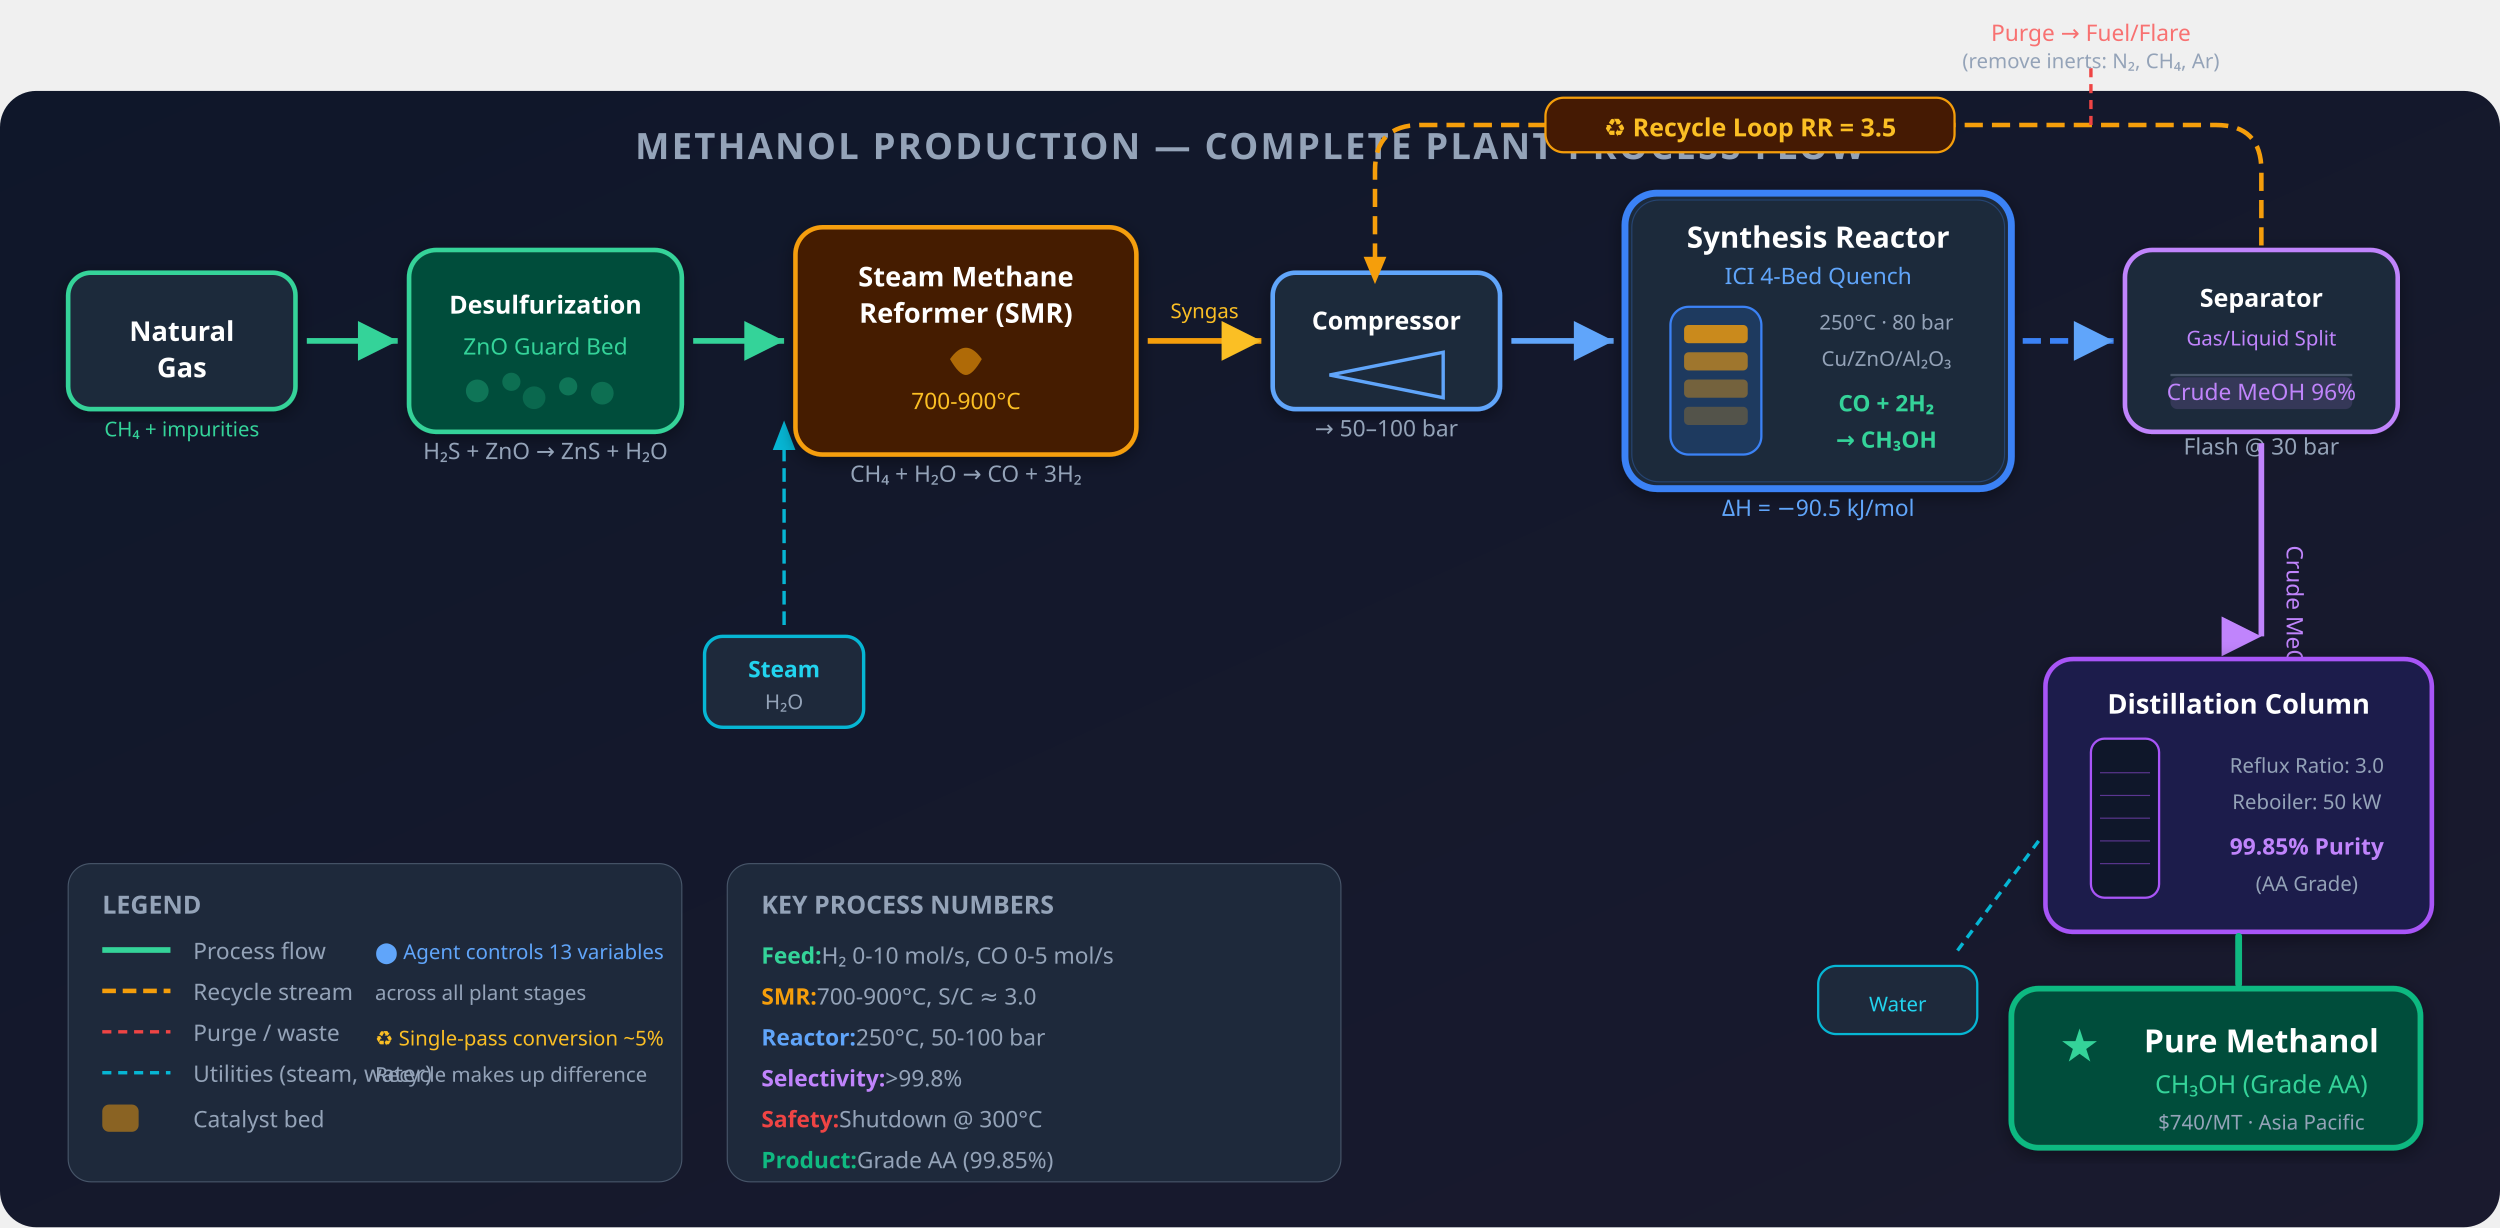
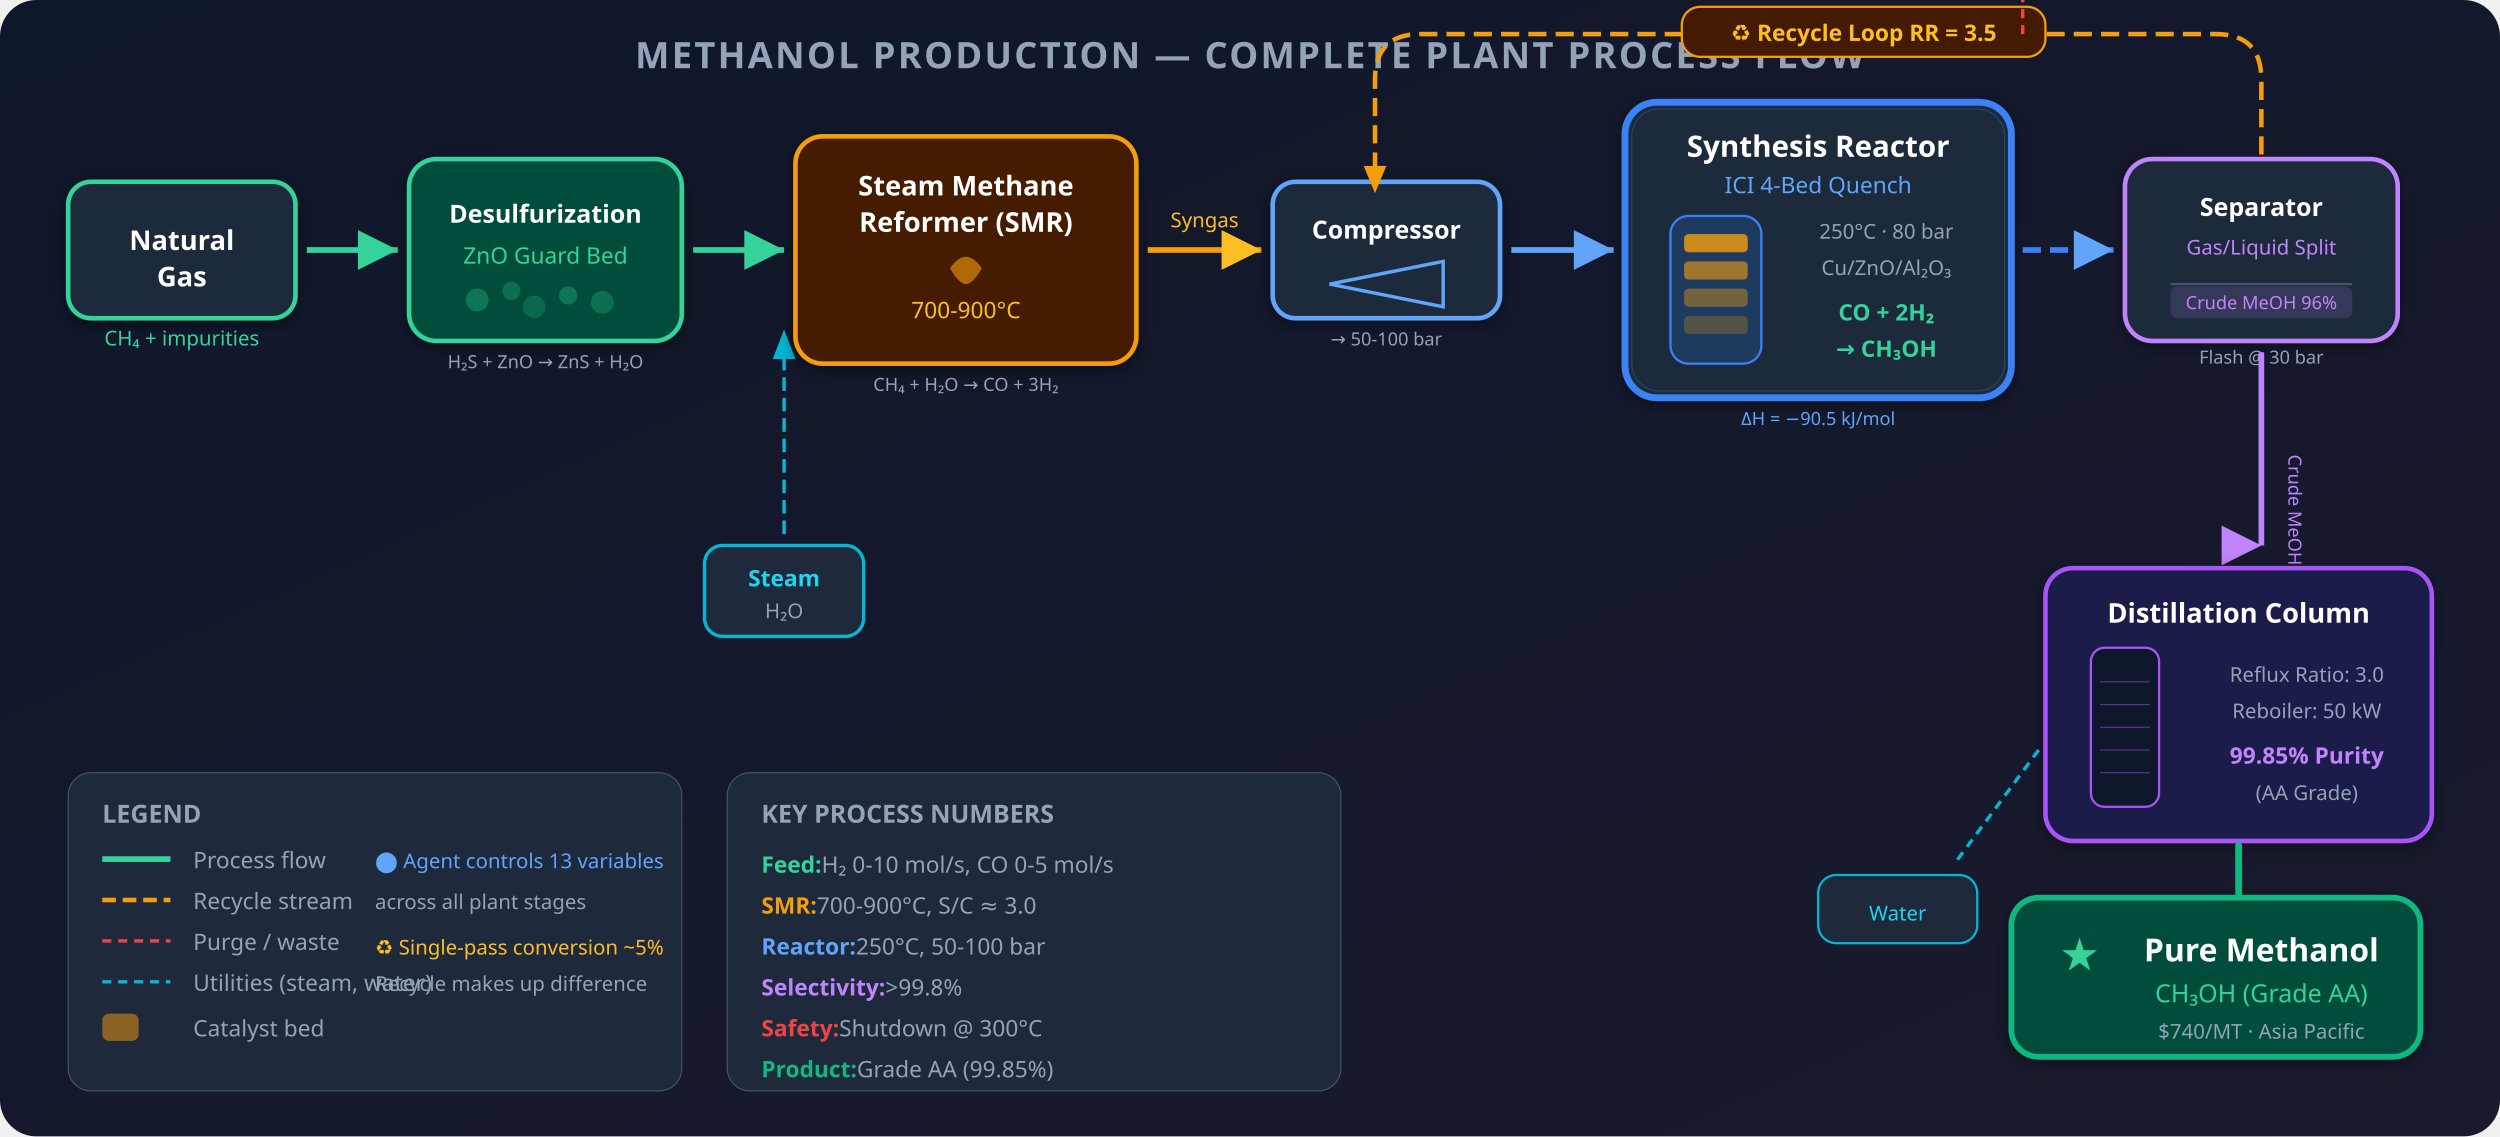
- <svg xmlns="http://www.w3.org/2000/svg" viewBox="0 -40 1100 540" width="1100" height="540">
+ <svg xmlns="http://www.w3.org/2000/svg" viewBox="0 0 1100 500" width="1100" height="500">
  <defs>
    <linearGradient id="pfBg" x1="0%" y1="0%" x2="100%" y2="100%">
      <stop offset="0%" stop-color="#0f172a" />
      <stop offset="100%" stop-color="#1a1a2e" />
    </linearGradient>
    <marker id="pfArrow" viewBox="0 0 10 10" refX="10" refY="5" markerWidth="7" markerHeight="7" orient="auto-start-auto">
      <path d="M 0 0 L 10 5 L 0 10 z" fill="#34d399" />
    </marker>
    <marker id="pfArrowAmber" viewBox="0 0 10 10" refX="10" refY="5" markerWidth="7" markerHeight="7" orient="auto-start-auto">
      <path d="M 0 0 L 10 5 L 0 10 z" fill="#fbbf24" />
    </marker>
    <marker id="pfArrowBlue" viewBox="0 0 10 10" refX="10" refY="5" markerWidth="7" markerHeight="7" orient="auto-start-auto">
      <path d="M 0 0 L 10 5 L 0 10 z" fill="#60a5fa" />
    </marker>
    <marker id="pfArrowRed" viewBox="0 0 10 10" refX="10" refY="5" markerWidth="7" markerHeight="7" orient="auto-start-auto">
      <path d="M 0 0 L 10 5 L 0 10 z" fill="#f87171" />
    </marker>
    <marker id="pfArrowPurple" viewBox="0 0 10 10" refX="10" refY="5" markerWidth="7" markerHeight="7" orient="auto-start-auto">
      <path d="M 0 0 L 10 5 L 0 10 z" fill="#c084fc" />
    </marker>
    <filter id="pfShadow">
      <feDropShadow dx="0" dy="2" stdDeviation="4" flood-opacity="0.4" />
    </filter>
    <style>
      @keyframes flowDash { to { stroke-dashoffset: -24; } }
      .pf-flow { animation: flowDash 1.5s linear infinite; }
    </style>
  </defs>
  <rect width="1100" height="500" fill="url(#pfBg)" rx="16" />
  <text x="550" y="30" font-family="'Segoe UI', system-ui, sans-serif" font-size="16" fill="#94a3b8" text-anchor="middle" font-weight="700" letter-spacing="1">METHANOL PRODUCTION — COMPLETE PLANT PROCESS FLOW</text>
  <g transform="translate(30, 80)">
    <rect width="100" height="60" rx="10" fill="#1e293b" stroke="#34d399" stroke-width="2" filter="url(#pfShadow)" />
    <text x="50" y="30" font-family="'Segoe UI', sans-serif" font-size="12" fill="white" text-anchor="middle" font-weight="700">Natural</text>
    <text x="50" y="46" font-family="'Segoe UI', sans-serif" font-size="12" fill="white" text-anchor="middle" font-weight="700">Gas</text>
    <text x="50" y="72" font-family="'Segoe UI', sans-serif" font-size="9" fill="#34d399" text-anchor="middle">CH₄ + impurities</text>
  </g>
  <line x1="135" y1="110" x2="175" y2="110" stroke="#34d399" stroke-width="2.5" marker-end="url(#pfArrow)" />
  <g transform="translate(310, 240)">
    <rect width="70" height="40" rx="8" fill="#1e293b" stroke="#06b6d4" stroke-width="1.5" />
    <text x="35" y="18" font-family="'Segoe UI', sans-serif" font-size="10" fill="#22d3ee" text-anchor="middle" font-weight="600">Steam</text>
    <text x="35" y="32" font-family="'Segoe UI', sans-serif" font-size="9" fill="#94a3b8" text-anchor="middle">H₂O</text>
  </g>
  <line x1="345" y1="235" x2="345" y2="155" stroke="#06b6d4" stroke-width="1.5" stroke-dasharray="6,3" class="pf-flow" />
  <polygon points="340,158 345,145 350,158" fill="#06b6d4" />
  <g transform="translate(180, 70)">
    <rect width="120" height="80" rx="12" fill="#064e3b" stroke="#34d399" stroke-width="2" filter="url(#pfShadow)" />
    <text x="60" y="28" font-family="'Segoe UI', sans-serif" font-size="11" fill="white" text-anchor="middle" font-weight="700">Desulfurization</text>
    <text x="60" y="46" font-family="'Segoe UI', sans-serif" font-size="10" fill="#34d399" text-anchor="middle">ZnO Guard Bed</text>
    <circle cx="30" cy="62" r="5" fill="#34d399" opacity="0.3" />
    <circle cx="45" cy="58" r="4" fill="#34d399" opacity="0.25" />
    <circle cx="55" cy="65" r="5" fill="#34d399" opacity="0.2" />
    <circle cx="70" cy="60" r="4" fill="#34d399" opacity="0.3" />
    <circle cx="85" cy="63" r="5" fill="#34d399" opacity="0.25" />
-     <text x="60" y="92" font-family="'Segoe UI', sans-serif" font-size="10" fill="#94a3b8" text-anchor="middle">H₂S + ZnO → ZnS + H₂O</text>
+     <text x="60" y="92" font-family="'Segoe UI', sans-serif" font-size="8" fill="#94a3b8" text-anchor="middle">H₂S + ZnO → ZnS + H₂O</text>
  </g>
  <line x1="305" y1="110" x2="345" y2="110" stroke="#34d399" stroke-width="2.5" marker-end="url(#pfArrow)" />
  <g transform="translate(350, 60)">
    <rect width="150" height="100" rx="12" fill="#451a03" stroke="#f59e0b" stroke-width="2" filter="url(#pfShadow)" />
    <text x="75" y="26" font-family="'Segoe UI', sans-serif" font-size="12" fill="white" text-anchor="middle" font-weight="700">Steam Methane</text>
    <text x="75" y="42" font-family="'Segoe UI', sans-serif" font-size="12" fill="white" text-anchor="middle" font-weight="700">Reformer (SMR)</text>
    <path d="M 68,58 Q 75,48 82,58 Q 78,65 75,65 Q 72,65 68,58" fill="#f59e0b" opacity="0.6" />
    <text x="75" y="80" font-family="'Segoe UI', sans-serif" font-size="10" fill="#fbbf24" text-anchor="middle">700-900°C</text>
-     <text x="75" y="112" font-family="'Segoe UI', sans-serif" font-size="10" fill="#94a3b8" text-anchor="middle">CH₄ + H₂O → CO + 3H₂</text>
+     <text x="75" y="112" font-family="'Segoe UI', sans-serif" font-size="8" fill="#94a3b8" text-anchor="middle">CH₄ + H₂O → CO + 3H₂</text>
  </g>
  <line x1="505" y1="110" x2="555" y2="110" stroke="#f59e0b" stroke-width="2.5" marker-end="url(#pfArrowAmber)" />
  <text x="530" y="100" font-family="'Segoe UI', sans-serif" font-size="9" fill="#fbbf24" text-anchor="middle">Syngas</text>
  <g transform="translate(560, 80)">
    <rect width="100" height="60" rx="10" fill="#1e293b" stroke="#60a5fa" stroke-width="2" filter="url(#pfShadow)" />
    <text x="50" y="25" font-family="'Segoe UI', sans-serif" font-size="11" fill="white" text-anchor="middle" font-weight="700">Compressor</text>
    <polygon points="25,45 75,35 75,55" fill="none" stroke="#60a5fa" stroke-width="1.5" />
-     <text x="50" y="72" font-family="'Segoe UI', sans-serif" font-size="10" fill="#94a3b8" text-anchor="middle">→ 50–100 bar</text>
+     <text x="50" y="72" font-family="'Segoe UI', sans-serif" font-size="8" fill="#94a3b8" text-anchor="middle">→ 50-100 bar</text>
  </g>
  <line x1="665" y1="110" x2="710" y2="110" stroke="#60a5fa" stroke-width="2.5" marker-end="url(#pfArrowBlue)" />
  <g transform="translate(715, 45)">
    <rect width="170" height="130" rx="14" fill="#1e293b" stroke="#3b82f6" stroke-width="3" filter="url(#pfShadow)" />
    <rect x="3" y="3" width="164" height="124" rx="12" fill="none" stroke="#3b82f6" stroke-width="0.5" opacity="0.3" />
    <text x="85" y="24" font-family="'Segoe UI', sans-serif" font-size="13" fill="white" text-anchor="middle" font-weight="700">Synthesis Reactor</text>
    <text x="85" y="40" font-family="'Segoe UI', sans-serif" font-size="10" fill="#60a5fa" text-anchor="middle">ICI 4-Bed Quench</text>
    <rect x="20" y="50" width="40" height="65" rx="8" fill="#1e3a5f" stroke="#3b82f6" stroke-width="1" />
    <rect x="26" y="58" width="28" height="8" rx="2" fill="#f59e0b" opacity="0.8" />
    <rect x="26" y="70" width="28" height="8" rx="2" fill="#f59e0b" opacity="0.6" />
    <rect x="26" y="82" width="28" height="8" rx="2" fill="#f59e0b" opacity="0.4" />
    <rect x="26" y="94" width="28" height="8" rx="2" fill="#f59e0b" opacity="0.25" />
    <text x="115" y="60" font-family="'Segoe UI', sans-serif" font-size="9" fill="#94a3b8" text-anchor="middle">250°C · 80 bar</text>
    <text x="115" y="76" font-family="'Segoe UI', sans-serif" font-size="9" fill="#94a3b8" text-anchor="middle">Cu/ZnO/Al₂O₃</text>
    <text x="115" y="96" font-family="'Segoe UI', sans-serif" font-size="10" fill="#34d399" text-anchor="middle" font-weight="600">CO + 2H₂</text>
    <text x="115" y="112" font-family="'Segoe UI', sans-serif" font-size="10" fill="#34d399" text-anchor="middle" font-weight="600">→ CH₃OH</text>
-     <text x="85" y="142" font-family="'Segoe UI', sans-serif" font-size="10" fill="#60a5fa" text-anchor="middle">ΔH = −90.5 kJ/mol</text>
+     <text x="85" y="142" font-family="'Segoe UI', sans-serif" font-size="8" fill="#60a5fa" text-anchor="middle">ΔH = −90.5 kJ/mol</text>
  </g>
  <line x1="890" y1="110" x2="930" y2="110" stroke="#3b82f6" stroke-width="2.5" stroke-dasharray="8,4" class="pf-flow" marker-end="url(#pfArrowBlue)" />
  <g transform="translate(935, 70)">
    <rect width="120" height="80" rx="12" fill="#1e293b" stroke="#c084fc" stroke-width="2" filter="url(#pfShadow)" />
    <text x="60" y="25" font-family="'Segoe UI', sans-serif" font-size="11" fill="white" text-anchor="middle" font-weight="700">Separator</text>
    <text x="60" y="42" font-family="'Segoe UI', sans-serif" font-size="9" fill="#c084fc" text-anchor="middle">Gas/Liquid Split</text>
    <line x1="20" y1="55" x2="100" y2="55" stroke="#475569" stroke-width="1" />
    <rect x="20" y="56" width="80" height="14" rx="3" fill="#c084fc" opacity="0.15" />
-     <text x="60" y="66" font-family="'Segoe UI', sans-serif" font-size="10" fill="#c084fc" text-anchor="middle">Crude MeOH 96%</text>
-     <text x="60" y="90" font-family="'Segoe UI', sans-serif" font-size="10" fill="#94a3b8" text-anchor="middle">Flash @ 30 bar</text>
+     <text x="60" y="66" font-family="'Segoe UI', sans-serif" font-size="8" fill="#c084fc" text-anchor="middle">Crude MeOH 96%</text>
+     <text x="60" y="90" font-family="'Segoe UI', sans-serif" font-size="8" fill="#94a3b8" text-anchor="middle">Flash @ 30 bar</text>
  </g>
  <path d="M 995,68 L 995,35 Q 995,15 975,15 L 625,15 Q 605,15 605,35 L 605,75" fill="none" stroke="#f59e0b" stroke-width="2" stroke-dasharray="8,4" class="pf-flow" />
  <polygon points="600,73 605,85 610,73" fill="#f59e0b" />
-   <rect x="680" y="3" width="180" height="24" rx="8" fill="#451a03" stroke="#f59e0b" stroke-width="1" />
-   <text x="770" y="20" font-family="'Segoe UI', sans-serif" font-size="11" fill="#fbbf24" text-anchor="middle" font-weight="600">♻ Recycle Loop  RR = 3.5</text>
-   <line x1="920" y1="15" x2="920" y2="-12" stroke="#ef4444" stroke-width="1.5" stroke-dasharray="4,3" />
-   <text x="920" y="-22" font-family="'Segoe UI', sans-serif" font-size="10" fill="#f87171" text-anchor="middle">Purge → Fuel/Flare</text>
-   <text x="920" y="-10" font-family="'Segoe UI', sans-serif" font-size="9" fill="#94a3b8" text-anchor="middle">(remove inerts: N₂, CH₄, Ar)</text>
+   <rect x="740" y="3" width="160" height="22" rx="8" fill="#451a03" stroke="#f59e0b" stroke-width="1" />
+   <text x="820" y="18" font-family="'Segoe UI', sans-serif" font-size="10" fill="#fbbf24" text-anchor="middle" font-weight="600">♻ Recycle Loop  RR = 3.5</text>
+   <line x1="890" y1="15" x2="890" y2="-12" stroke="#ef4444" stroke-width="1.5" stroke-dasharray="4,3" />
+   <text x="890" y="-18" font-family="'Segoe UI', sans-serif" font-size="8" fill="#f87171" text-anchor="middle">Purge → Fuel/Flare</text>
+   <text x="890" y="-8" font-family="'Segoe UI', sans-serif" font-size="7" fill="#94a3b8" text-anchor="middle">(remove inerts: N₂, CH₄, Ar)</text>
  <line x1="995" y1="155" x2="995" y2="240" stroke="#c084fc" stroke-width="2.5" marker-end="url(#pfArrowPurple)" />
-   <text x="1010" y="200" font-family="'Segoe UI', sans-serif" font-size="10" fill="#c084fc" writing-mode="tb">Crude MeOH</text>
+   <text x="1010" y="200" font-family="'Segoe UI', sans-serif" font-size="8" fill="#c084fc" writing-mode="tb">Crude MeOH</text>
  <g transform="translate(900, 250)">
    <rect width="170" height="120" rx="12" fill="#1e1b4b" stroke="#a855f7" stroke-width="2" filter="url(#pfShadow)" />
    <text x="85" y="24" font-family="'Segoe UI', sans-serif" font-size="12" fill="white" text-anchor="middle" font-weight="700">Distillation Column</text>
    <rect x="20" y="35" width="30" height="70" rx="6" fill="#0f172a" stroke="#a855f7" stroke-width="1" />
    <line x1="24" y1="50" x2="46" y2="50" stroke="#a855f7" stroke-width="0.5" opacity="0.5" />
    <line x1="24" y1="60" x2="46" y2="60" stroke="#a855f7" stroke-width="0.5" opacity="0.5" />
    <line x1="24" y1="70" x2="46" y2="70" stroke="#a855f7" stroke-width="0.5" opacity="0.5" />
    <line x1="24" y1="80" x2="46" y2="80" stroke="#a855f7" stroke-width="0.5" opacity="0.5" />
    <line x1="24" y1="90" x2="46" y2="90" stroke="#a855f7" stroke-width="0.5" opacity="0.5" />
    <text x="115" y="50" font-family="'Segoe UI', sans-serif" font-size="9" fill="#94a3b8" text-anchor="middle">Reflux Ratio: 3.0</text>
    <text x="115" y="66" font-family="'Segoe UI', sans-serif" font-size="9" fill="#94a3b8" text-anchor="middle">Reboiler: 50 kW</text>
    <text x="115" y="86" font-family="'Segoe UI', sans-serif" font-size="10" fill="#c084fc" text-anchor="middle" font-weight="600">99.85% Purity</text>
    <text x="115" y="102" font-family="'Segoe UI', sans-serif" font-size="9" fill="#94a3b8" text-anchor="middle">(AA Grade)</text>
  </g>
  <line x1="897" y1="330" x2="860" y2="380" stroke="#06b6d4" stroke-width="1.5" stroke-dasharray="4,3" />
  <g transform="translate(800, 385)">
    <rect width="70" height="30" rx="8" fill="#1e293b" stroke="#06b6d4" stroke-width="1" />
    <text x="35" y="20" font-family="'Segoe UI', sans-serif" font-size="9" fill="#22d3ee" text-anchor="middle">Water</text>
  </g>
  <g transform="translate(885, 395)">
    <rect width="180" height="70" rx="12" fill="#064e3b" stroke="#10b981" stroke-width="2.5" filter="url(#pfShadow)" />
    <text x="30" y="32" font-family="'Segoe UI', sans-serif" font-size="20" fill="#34d399" text-anchor="middle">★</text>
    <text x="110" y="28" font-family="'Segoe UI', sans-serif" font-size="14" fill="white" text-anchor="middle" font-weight="700">Pure Methanol</text>
    <text x="110" y="46" font-family="'Segoe UI', sans-serif" font-size="11" fill="#34d399" text-anchor="middle">CH₃OH (Grade AA)</text>
    <text x="110" y="62" font-family="'Segoe UI', sans-serif" font-size="9" fill="#94a3b8" text-anchor="middle">$740/MT · Asia Pacific</text>
  </g>
  <line x1="985" y1="372" x2="985" y2="393" stroke="#10b981" stroke-width="3" stroke-linecap="round" />
  <g transform="translate(30, 340)">
    <rect width="270" height="140" rx="10" fill="#1e293b" stroke="#475569" stroke-width="0.5" />
    <text x="15" y="22" font-family="'Segoe UI', sans-serif" font-size="11" fill="#94a3b8" font-weight="700">LEGEND</text>
    <line x1="15" y1="38" x2="45" y2="38" stroke="#34d399" stroke-width="2.5" />
    <text x="55" y="42" font-family="'Segoe UI', sans-serif" font-size="10" fill="#94a3b8">Process flow</text>
    <line x1="15" y1="56" x2="45" y2="56" stroke="#f59e0b" stroke-width="2" stroke-dasharray="6,3" />
    <text x="55" y="60" font-family="'Segoe UI', sans-serif" font-size="10" fill="#94a3b8">Recycle stream</text>
    <line x1="15" y1="74" x2="45" y2="74" stroke="#ef4444" stroke-width="1.5" stroke-dasharray="4,3" />
    <text x="55" y="78" font-family="'Segoe UI', sans-serif" font-size="10" fill="#94a3b8">Purge / waste</text>
    <line x1="15" y1="92" x2="45" y2="92" stroke="#06b6d4" stroke-width="1.5" stroke-dasharray="4,3" />
    <text x="55" y="96" font-family="'Segoe UI', sans-serif" font-size="10" fill="#94a3b8">Utilities (steam, water)</text>
    <rect x="15" y="106" width="16" height="12" rx="3" fill="#f59e0b" opacity="0.5" />
    <text x="55" y="116" font-family="'Segoe UI', sans-serif" font-size="10" fill="#94a3b8">Catalyst bed</text>
    <text x="135" y="42" font-family="'Segoe UI', sans-serif" font-size="9" fill="#60a5fa">⬤ Agent controls 13 variables</text>
    <text x="135" y="60" font-family="'Segoe UI', sans-serif" font-size="9" fill="#94a3b8">across all plant stages</text>
    <text x="135" y="80" font-family="'Segoe UI', sans-serif" font-size="9" fill="#fbbf24">♻ Single-pass conversion ~5%</text>
    <text x="135" y="96" font-family="'Segoe UI', sans-serif" font-size="9" fill="#94a3b8">Recycle makes up difference</text>
  </g>
  <g transform="translate(320, 340)">
    <rect width="270" height="140" rx="10" fill="#1e293b" stroke="#475569" stroke-width="0.5" />
    <text x="15" y="22" font-family="'Segoe UI', sans-serif" font-size="11" fill="#94a3b8" font-weight="700">KEY PROCESS NUMBERS</text>
    <g font-family="'Segoe UI', sans-serif" font-size="10" fill="#94a3b8">
      <text x="15" y="44">
        <tspan fill="#34d399" font-weight="600">Feed: </tspan>H₂ 0-10 mol/s, CO 0-5 mol/s</text>
      <text x="15" y="62">
        <tspan fill="#f59e0b" font-weight="600">SMR: </tspan>700-900°C, S/C ≈ 3.0</text>
      <text x="15" y="80">
        <tspan fill="#60a5fa" font-weight="600">Reactor: </tspan>250°C, 50-100 bar</text>
      <text x="15" y="98">
        <tspan fill="#c084fc" font-weight="600">Selectivity: </tspan>&gt;99.8%</text>
      <text x="15" y="116">
        <tspan fill="#ef4444" font-weight="600">Safety: </tspan>Shutdown @ 300°C</text>
      <text x="15" y="134">
        <tspan fill="#10b981" font-weight="600">Product: </tspan>Grade AA (99.85%)</text>
    </g>
  </g>
</svg>
